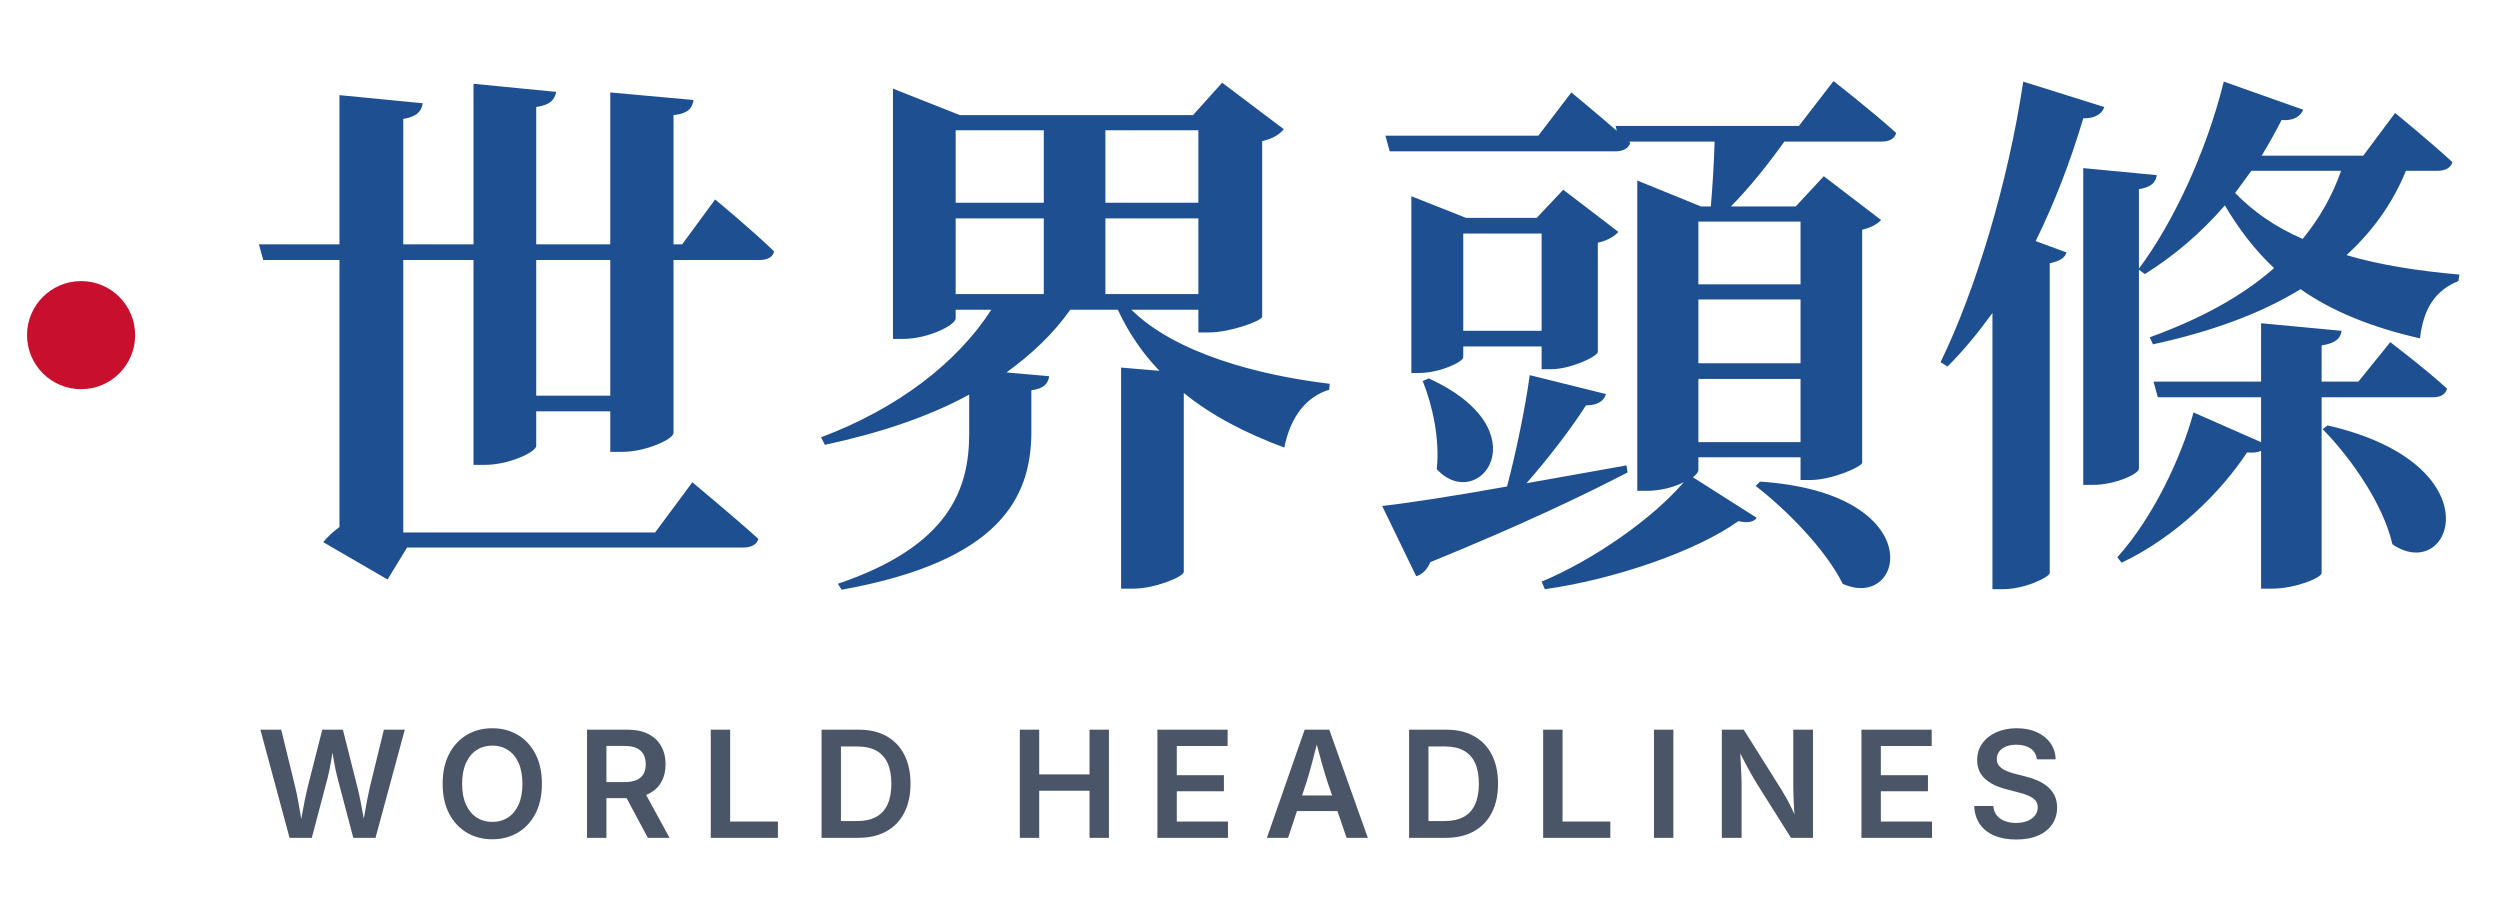
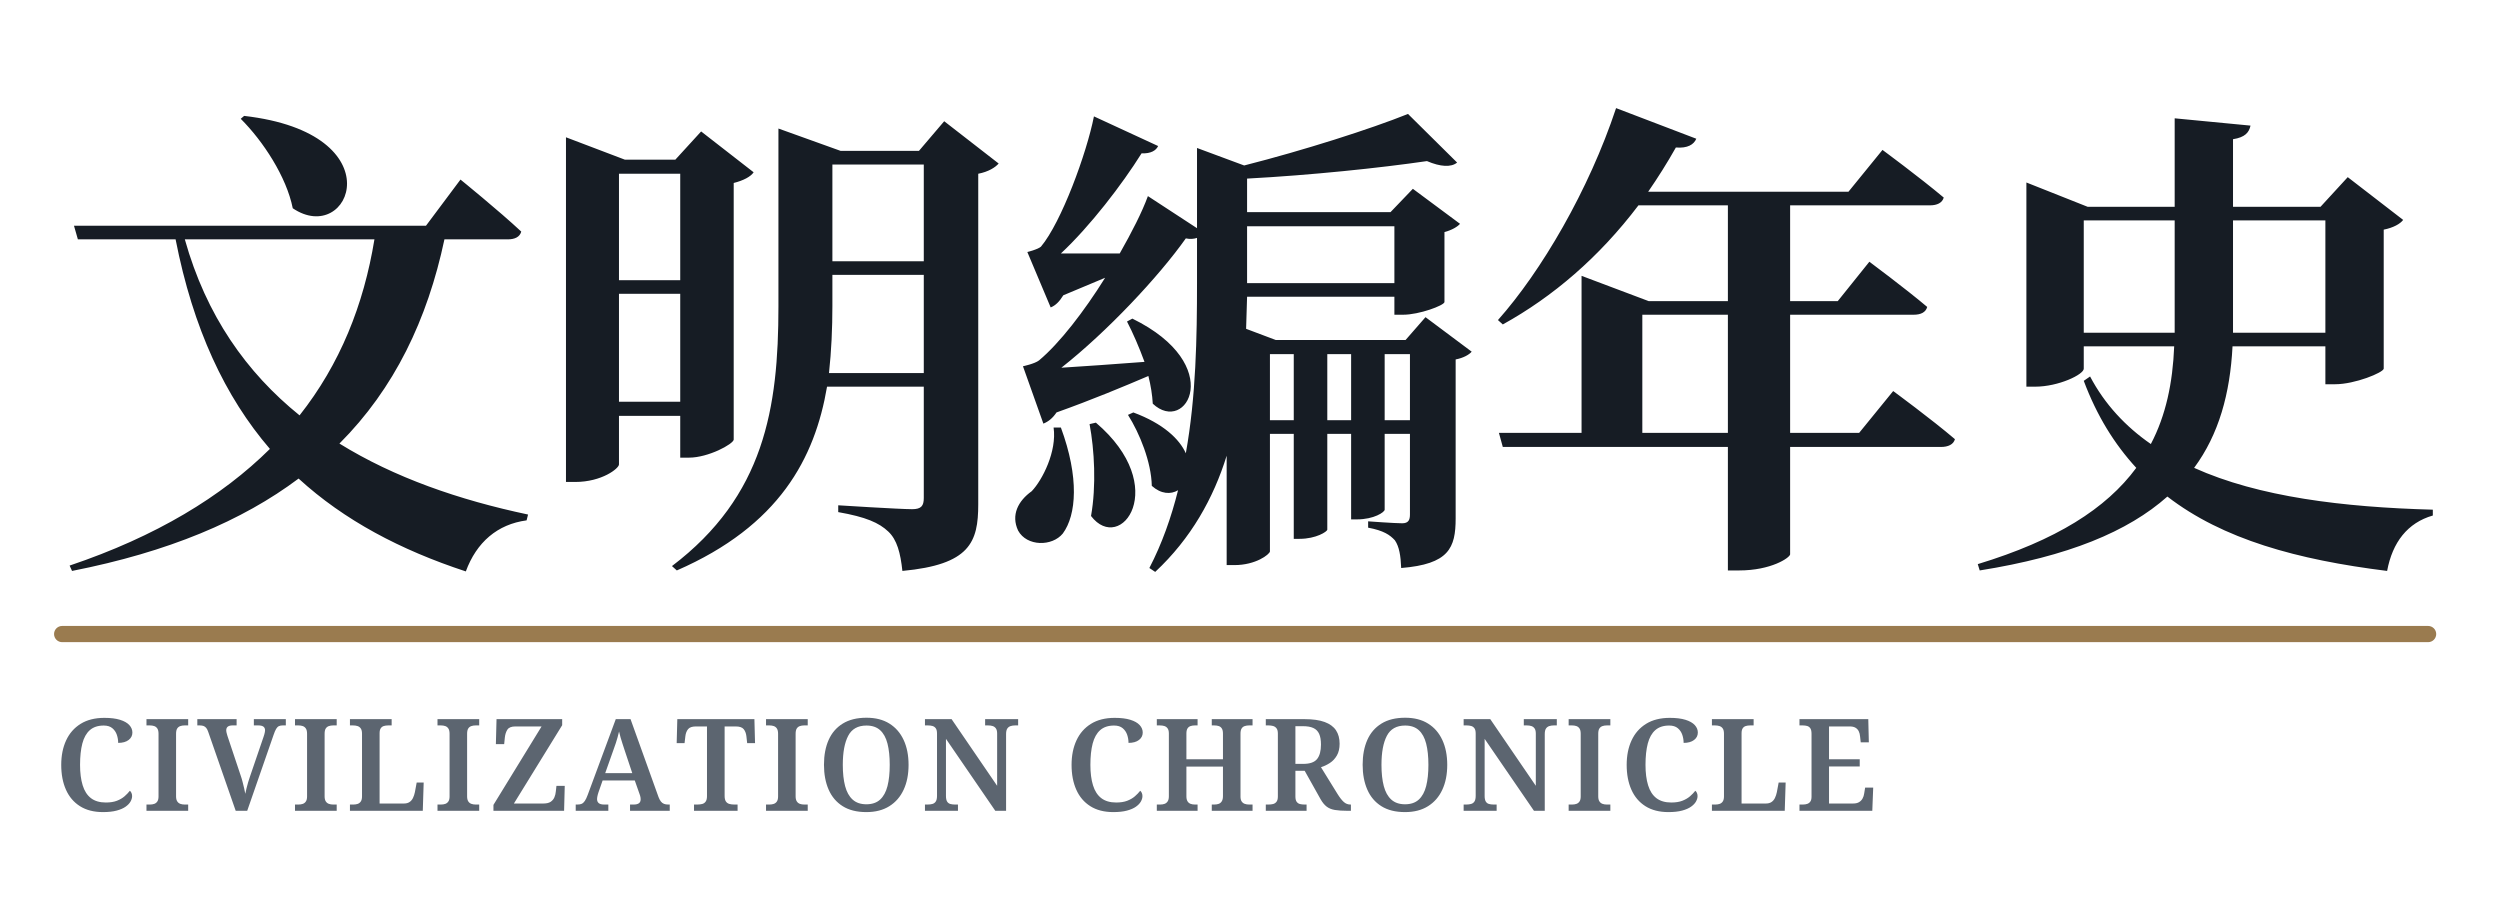
<svg xmlns="http://www.w3.org/2000/svg" viewBox="0 0 185 68" width="185" height="68" role="img" aria-label="文明編年史">
-   <rect x="2" y="20.8" width="8" height="8" rx="4" fill="#C8102E" />
-   <path fill="#1D4F91" d="M51.32 7.4 45.16 6.84V18.08H39.68V7.92C40.76 7.76 41.04 7.36 41.16 6.8L35.04 6.2V18.08H29.84V8.8C30.84 8.64 31.2 8.24 31.28 7.64L25.12 7.04V18.08H19.16L19.48 19.24H25.12V39.0C24.68 39.32 24.2 39.76 23.92 40.12L28.68 42.88L30.12 40.52H54.96C55.56 40.52 56.0 40.32 56.12 39.88C54.28 38.2 51.24 35.72 51.24 35.68L48.48 39.4H29.84V19.24H35.04V34.4H35.88C37.68 34.4 39.68 33.44 39.68 33.0V30.44H45.16V33.44H46.0C47.84 33.44 49.84 32.48 49.84 32.04V19.24H56.2C56.76 19.24 57.2 19.04 57.28 18.6C55.68 17.04 52.92 14.76 52.92 14.76L50.48 18.08H49.84V8.52C50.96 8.4 51.24 7.96 51.32 7.4ZM39.68 29.28V19.24H45.16V29.28ZM77.24 16.16V21.76H70.72V16.16ZM77.24 15.0H70.72V9.64H77.24ZM81.8 16.16H88.68V21.76H81.8ZM81.8 15.0V9.64H88.68V15.0ZM82.96 27.2V43.56H83.88C85.44 43.56 87.6 42.68 87.6 42.32V29.08C89.72 30.8 92.24 32.08 95.04 33.12C95.48 30.88 96.64 29.36 98.36 28.84L98.4 28.4C93.04 27.76 86.96 26.12 83.72 22.92H88.68V24.6H89.48C91.0 24.6 93.36 23.76 93.4 23.44V10.44C94.2 10.28 94.76 9.88 95.0 9.56L90.44 6.12L88.28 8.52H71.04L66.08 6.56V25.08H66.8C68.72 25.08 70.72 24.04 70.72 23.56V22.92H73.36C70.8 26.88 66.4 30.24 60.76 32.36L61.04 32.92C65.12 32.04 68.72 30.84 71.72 29.2V32.08C71.72 36.16 70.28 40.4 62.0 43.2L62.28 43.64C74.08 41.52 76.24 36.76 76.32 32.16V28.88C77.28 28.76 77.56 28.36 77.64 27.84L74.48 27.56C76.36 26.2 77.96 24.68 79.2 22.92H82.72C83.52 24.64 84.56 26.16 85.8 27.44ZM105.72 28.0 105.28 28.2C106.0 29.96 106.56 32.52 106.32 34.72C109.44 38.08 114.16 31.84 105.72 28.0ZM130.24 35.64 129.92 35.96C132.2 37.72 135.12 40.68 136.36 43.2C140.96 45.28 142.92 36.48 130.24 35.64ZM121.16 15.28V36.32H121.88C122.88 36.32 123.92 36.04 124.6 35.68C122.32 38.36 117.92 41.44 114.08 43.04L114.32 43.6C119.48 42.88 125.6 40.76 128.64 38.56C129.32 38.72 129.76 38.64 130.0 38.32L125.28 35.32C125.52 35.12 125.68 34.92 125.68 34.8V33.84H133.24V35.52H134.0C135.52 35.52 137.76 34.56 137.8 34.24V17.0C138.48 16.84 138.96 16.56 139.2 16.28L134.96 13.04L132.88 15.28H128.08C129.4 13.96 130.84 12.16 132.04 10.48H139.2C139.8 10.48 140.2 10.28 140.32 9.84C138.6 8.28 135.68 6.0 135.68 6.0L133.12 9.32H119.56L119.64 9.68C118.08 8.32 116.28 6.84 116.28 6.84L113.84 10.04H102.52L102.84 11.2H119.52C120.08 11.2 120.52 11.0 120.64 10.56L120.56 10.48H126.88C126.84 12.04 126.72 13.92 126.6 15.28H125.88L121.16 13.36ZM104.44 16.12V27.6H105.0C106.6 27.6 108.28 26.76 108.28 26.44V25.64H114.08V27.32H114.8C116.2 27.32 118.2 26.4 118.24 26.04V17.96C119.0 17.8 119.52 17.44 119.76 17.16L115.68 14.04L113.72 16.12H108.48L104.44 14.52ZM108.28 24.48V17.28H114.08V24.48ZM102.28 37.44 104.8 42.64C105.24 42.52 105.64 42.12 105.84 41.6C112.72 38.8 117.36 36.56 120.44 34.96L120.36 34.44L112.96 35.76C114.64 33.84 116.32 31.64 117.36 30.0C118.24 30.0 118.72 29.64 118.84 29.16L113.2 27.76C112.88 30.12 112.2 33.44 111.52 36.0C107.52 36.72 104.12 37.24 102.28 37.44ZM125.68 22.16H133.24V26.88H125.68ZM125.68 21.04V16.4H133.24V21.04ZM125.68 28.04H133.24V32.72H125.68ZM172.24 31.48 171.88 31.76C174.0 33.92 176.36 37.32 177.04 40.28C181.44 43.28 184.76 34.36 172.24 31.48ZM173.24 12.64C172.6 14.48 171.64 16.16 170.4 17.68C168.36 16.8 166.72 15.64 165.4 14.28L166.6 12.64ZM170.44 8.12 164.56 6.04C163.24 11.36 160.76 16.56 158.28 19.88V14.0C159.24 13.84 159.52 13.48 159.6 12.96L154.16 12.44V35.88H154.92C156.48 35.88 158.28 35.08 158.28 34.68V19.96L158.72 20.28C160.84 18.96 162.84 17.28 164.64 15.2C165.68 16.96 166.84 18.48 168.28 19.84C165.92 21.92 162.84 23.6 159.08 24.96L159.32 25.48C163.56 24.56 167.24 23.24 170.24 21.4C172.52 23.0 175.4 24.2 179.08 25.04C179.32 22.88 180.2 21.48 181.92 20.8L182.0 20.32C178.84 20.04 176.08 19.6 173.64 18.88C175.56 17.12 177.04 15.08 178.04 12.64H180.36C180.92 12.64 181.36 12.44 181.48 12.0C179.88 10.52 177.24 8.36 177.24 8.36L174.88 11.52H167.36C167.88 10.68 168.36 9.8 168.84 8.88C169.72 8.96 170.24 8.6 170.44 8.12ZM176.88 25.32 174.52 28.24H171.8V25.56C172.84 25.4 173.2 25.04 173.28 24.48L167.32 23.92V28.24H159.36L159.68 29.4H167.32V32.72L162.32 30.52C161.44 33.8 159.32 38.32 156.68 41.24L157.0 41.64C161.04 39.72 164.36 36.4 166.28 33.48C166.76 33.52 167.08 33.48 167.32 33.36V43.56H168.12C169.84 43.56 171.8 42.76 171.8 42.4V29.4H180.0C180.6 29.4 180.96 29.2 181.08 28.76C179.52 27.32 176.88 25.32 176.88 25.32ZM152.92 18.68 150.64 17.84C152.0 15.08 153.2 12.0 154.16 8.76C155.08 8.76 155.56 8.4 155.72 7.92L149.72 6.04C148.6 13.56 146.16 21.56 143.6 26.8L144.12 27.12C145.32 25.92 146.4 24.6 147.44 23.16V43.6H148.2C149.84 43.6 151.64 42.72 151.68 42.4V19.48C152.44 19.32 152.8 19.08 152.92 18.68Z" />
-   <path fill="#4A5568" d="M21.427 62.0 19.268 53.997H20.809L21.85 58.257Q21.96 58.718 22.053 59.228Q22.146 59.738 22.235 60.254Q22.324 60.77 22.407 61.264H22.173Q22.265 60.77 22.357 60.254Q22.449 59.738 22.55 59.228Q22.652 58.718 22.765 58.257L23.849 53.997H25.373L26.449 58.257Q26.567 58.718 26.666 59.228Q26.766 59.738 26.861 60.254Q26.957 60.77 27.049 61.264H26.803Q26.891 60.77 26.979 60.254Q27.067 59.738 27.164 59.228Q27.262 58.718 27.366 58.257L28.406 53.997H29.954L27.788 62.0H26.144L24.978 57.581Q24.819 56.961 24.696 56.237Q24.574 55.512 24.436 54.699H24.779Q24.63 55.484 24.522 56.197Q24.414 56.909 24.239 57.581L23.074 62.0ZM36.432 62.107Q35.383 62.107 34.551 61.619Q33.719 61.131 33.238 60.212Q32.756 59.293 32.756 58.004Q32.756 56.708 33.238 55.788Q33.719 54.867 34.551 54.379Q35.383 53.89 36.432 53.89Q37.481 53.89 38.31 54.379Q39.14 54.867 39.62 55.788Q40.101 56.708 40.101 58.004Q40.101 59.295 39.62 60.214Q39.14 61.133 38.31 61.62Q37.481 62.107 36.432 62.107ZM36.432 60.822Q37.084 60.822 37.586 60.498Q38.088 60.174 38.374 59.544Q38.66 58.914 38.66 58.004Q38.66 57.085 38.374 56.454Q38.088 55.823 37.586 55.499Q37.084 55.175 36.432 55.175Q35.778 55.175 35.274 55.501Q34.771 55.826 34.484 56.457Q34.197 57.088 34.197 58.004Q34.197 58.914 34.484 59.542Q34.771 60.171 35.274 60.496Q35.778 60.822 36.432 60.822ZM43.44 62.0V53.997H46.434Q47.353 53.997 47.981 54.319Q48.608 54.64 48.93 55.217Q49.252 55.794 49.252 56.557Q49.252 57.323 48.927 57.887Q48.602 58.45 47.97 58.756Q47.337 59.062 46.411 59.062H44.276V57.874H46.221Q46.766 57.874 47.11 57.72Q47.455 57.567 47.62 57.273Q47.786 56.98 47.786 56.557Q47.786 56.127 47.62 55.825Q47.455 55.522 47.109 55.36Q46.763 55.198 46.214 55.198H44.874V62.0ZM47.941 62.0 45.999 58.371H47.566L49.548 62.0ZM52.596 62.0V53.997H54.03V60.792H57.566V62.0ZM63.504 62.0H61.477V60.757H63.431Q64.272 60.757 64.834 60.451Q65.397 60.144 65.679 59.528Q65.961 58.912 65.961 57.99Q65.961 57.073 65.679 56.462Q65.396 55.851 64.844 55.546Q64.291 55.24 63.47 55.24H61.438V53.997H63.557Q64.751 53.997 65.605 54.476Q66.459 54.955 66.919 55.85Q67.378 56.746 67.378 57.99Q67.378 59.24 66.918 60.138Q66.458 61.037 65.59 61.519Q64.723 62.0 63.504 62.0ZM62.229 53.997V62.0H60.795V53.997ZM75.467 62.0V53.997H76.901V57.305H80.625V53.997H82.06V62.0H80.625V58.513H76.901V62.0ZM85.648 62.0V53.997H90.846V55.205H87.083V57.363H90.57V58.555H87.083V60.792H90.869V62.0ZM93.75 62.0 96.544 53.997H98.367L101.22 62.0H99.647L98.226 57.844Q98.018 57.198 97.791 56.386Q97.564 55.573 97.289 54.533H97.591Q97.324 55.58 97.105 56.399Q96.886 57.219 96.693 57.844L95.318 62.0ZM95.377 60.017V58.862H99.592V60.017ZM106.98 62.0H104.954V60.757H106.908Q107.748 60.757 108.311 60.451Q108.873 60.144 109.155 59.528Q109.437 58.912 109.437 57.99Q109.437 57.073 109.155 56.462Q108.873 55.851 108.32 55.546Q107.767 55.24 106.946 55.24H104.914V53.997H107.034Q108.228 53.997 109.082 54.476Q109.936 54.955 110.395 55.85Q110.855 56.746 110.855 57.99Q110.855 59.24 110.395 60.138Q109.934 61.037 109.067 61.519Q108.199 62.0 106.98 62.0ZM105.706 53.997V62.0H104.272V53.997ZM114.194 62.0V53.997H115.628V60.792H119.164V62.0ZM123.828 53.997V62.0H122.394V53.997ZM127.417 62.0V53.997H129.037L131.807 58.404Q131.979 58.678 132.173 59.025Q132.367 59.371 132.575 59.799Q132.784 60.227 132.99 60.748H132.829Q132.788 60.296 132.76 59.82Q132.732 59.344 132.717 58.917Q132.702 58.49 132.702 58.195V53.997H134.159V62.0H132.532L130.035 58.033Q129.8 57.65 129.589 57.28Q129.378 56.909 129.136 56.442Q128.895 55.974 128.552 55.312H128.754Q128.787 55.897 128.815 56.421Q128.843 56.945 128.86 57.358Q128.878 57.771 128.878 58.026V62.0ZM137.748 62.0V53.997H142.946V55.205H139.182V57.363H142.669V58.555H139.182V60.792H142.969V62.0ZM149.198 62.124Q148.269 62.124 147.582 61.834Q146.896 61.544 146.511 60.991Q146.126 60.437 146.093 59.646H147.506Q147.541 60.066 147.768 60.345Q147.996 60.623 148.366 60.76Q148.736 60.898 149.186 60.898Q149.659 60.898 150.021 60.754Q150.383 60.609 150.588 60.348Q150.793 60.086 150.793 59.743Q150.793 59.43 150.612 59.226Q150.431 59.022 150.106 58.882Q149.781 58.741 149.346 58.633L148.437 58.396Q147.437 58.139 146.874 57.616Q146.311 57.094 146.311 56.246Q146.311 55.539 146.693 55.008Q147.076 54.477 147.737 54.183Q148.398 53.89 149.235 53.89Q150.09 53.89 150.733 54.185Q151.375 54.481 151.739 55Q152.102 55.52 152.118 56.191H150.728Q150.674 55.675 150.267 55.392Q149.861 55.109 149.214 55.109Q148.764 55.109 148.438 55.245Q148.111 55.382 147.937 55.619Q147.763 55.857 147.763 56.161Q147.763 56.497 147.969 56.712Q148.175 56.926 148.49 57.055Q148.805 57.184 149.126 57.264L149.874 57.456Q150.318 57.561 150.738 57.74Q151.158 57.92 151.495 58.191Q151.831 58.462 152.028 58.847Q152.225 59.232 152.225 59.754Q152.225 60.457 151.867 60.992Q151.508 61.527 150.831 61.826Q150.154 62.124 149.198 62.124Z" />
+   <path fill="#161c24" d="M18.066 8.576 17.815 8.791C19.47 10.446 21.196 13.073 21.664 15.411C25.909 18.289 29.327 9.871 18.066 8.576ZM27.708 17.713C26.916 22.57 25.154 26.959 22.168 30.737C18.246 27.571 15.26 23.362 13.677 17.713ZM34.076 13.288 31.521 16.706H5.475L5.763 17.713H12.994C14.289 24.333 16.663 29.37 19.973 33.219C16.412 36.745 11.555 39.695 5.151 41.853L5.331 42.249C12.454 40.846 17.923 38.543 22.096 35.413C25.477 38.507 29.651 40.702 34.471 42.285C35.263 40.126 36.81 38.795 38.968 38.507L39.076 38.076C33.968 36.996 29.183 35.341 25.118 32.823C29.183 28.758 31.629 23.649 32.888 17.713H37.565C38.105 17.713 38.465 17.534 38.573 17.138C36.918 15.591 34.076 13.288 34.076 13.288Z M68.36 12.173V19.332H61.597V12.173ZM57.604 11.166V22.678C57.604 30.197 56.56 36.709 49.725 41.889L50.085 42.213C57.676 38.903 60.302 33.902 61.201 28.614H68.36V36.852C68.36 37.428 68.18 37.68 67.497 37.68C66.562 37.68 62.029 37.392 62.029 37.392V37.896C64.079 38.255 65.051 38.687 65.734 39.335C66.382 39.946 66.634 40.918 66.777 42.249C71.778 41.781 72.39 40.126 72.39 37.32V12.857C73.145 12.713 73.649 12.389 73.901 12.101L69.871 8.971L68.001 11.166H62.209L57.604 9.511ZM68.36 20.34V27.607H61.345C61.525 25.952 61.597 24.297 61.597 22.642V20.34ZM45.804 12.857H50.337V20.735H45.804ZM41.882 11.813V35.665H42.566C44.545 35.665 45.804 34.658 45.804 34.37V30.773H50.337V33.866H50.984C52.423 33.866 54.258 32.859 54.294 32.535V13.54C55.013 13.36 55.553 13.073 55.769 12.749L51.884 9.727L49.977 11.813H46.235L41.882 10.159ZM45.804 21.743H50.337V29.729H45.804Z M78.505 31.636H77.966C78.218 33.399 77.138 35.521 76.347 36.349C75.34 37.068 74.8 38.112 75.34 39.263C75.987 40.45 77.858 40.45 78.649 39.479C79.657 38.112 79.873 35.341 78.505 31.636ZM81.096 31.276 80.628 31.384C80.988 33.291 81.132 35.953 80.736 38.184C82.93 41.062 86.672 36.025 81.096 31.276ZM83.794 23.577 83.398 23.793C83.83 24.621 84.298 25.7 84.693 26.779C82.391 26.959 80.196 27.103 78.541 27.211C81.923 24.549 85.737 20.484 87.751 17.641C88.075 17.713 88.363 17.677 88.579 17.605V20.951C88.579 24.945 88.507 29.334 87.751 33.543C87.284 32.499 86.096 31.348 83.866 30.521L83.47 30.701C84.334 32.068 85.197 34.19 85.233 35.953C85.916 36.565 86.636 36.601 87.176 36.277C86.672 38.291 85.988 40.234 85.053 42.033L85.485 42.321C88.147 39.838 89.802 36.852 90.773 33.723V41.817H91.349C92.932 41.817 93.939 41.026 93.975 40.81V32.104H95.738V39.874H96.17C97.393 39.874 98.22 39.335 98.22 39.191V32.104H99.983V38.435H100.415C101.674 38.435 102.465 37.896 102.465 37.716V32.104H104.336V38.076C104.336 38.471 104.228 38.723 103.76 38.723C103.221 38.723 101.242 38.579 101.242 38.579V39.047C102.393 39.263 102.861 39.587 103.221 39.982C103.545 40.45 103.652 41.134 103.688 42.033C107.214 41.745 107.718 40.558 107.718 38.363V26.599C108.293 26.491 108.725 26.24 108.905 26.024L105.487 23.47L104.012 25.16H94.407L92.212 24.333L92.284 21.959H103.185V23.29H103.832C105.02 23.29 106.854 22.606 106.89 22.354V17.174C107.43 17.03 107.862 16.778 108.041 16.562L104.552 13.972L102.897 15.699H92.284V13.216C96.997 12.965 102.141 12.425 105.595 11.921C106.602 12.353 107.394 12.389 107.826 12.029L104.192 8.432C101.422 9.547 96.457 11.13 92.068 12.245L88.579 10.95V16.886L84.945 14.512C84.513 15.699 83.758 17.174 82.859 18.757H78.505C80.664 16.742 83.038 13.648 84.477 11.346C85.161 11.382 85.557 11.13 85.701 10.806L80.952 8.612C80.412 11.346 78.541 16.454 77.03 18.253C76.779 18.469 76.023 18.649 76.023 18.649L77.75 22.75C78.11 22.606 78.398 22.318 78.685 21.851L81.779 20.555C80.232 23.038 78.398 25.412 76.887 26.671C76.563 26.923 75.699 27.103 75.699 27.103L77.21 31.348C77.57 31.204 77.894 30.952 78.182 30.521C80.808 29.585 83.218 28.578 84.981 27.823C85.161 28.542 85.269 29.226 85.305 29.873C87.787 32.212 90.773 26.995 83.794 23.577ZM93.975 31.096V26.204H95.738V31.096ZM92.284 20.951V16.742H103.185V20.951ZM104.336 31.096H102.465V26.204H104.336ZM99.983 31.096H98.22V26.204H99.983Z M119.59 8C117.575 14.08 114.049 20.088 110.848 23.685L111.207 24.009C114.913 21.959 118.33 19.045 121.245 15.195H127.864V22.282H122.0L117.035 20.412V32.032H110.92L111.207 33.075H127.864V42.213H128.691C131.066 42.213 132.433 41.277 132.469 41.026V33.075H143.621C144.161 33.075 144.557 32.895 144.665 32.499C142.938 31.024 140.096 28.938 140.096 28.938L137.577 32.032H132.469V23.29H141.607C142.146 23.29 142.506 23.11 142.614 22.714C140.995 21.347 138.333 19.368 138.333 19.368L135.995 22.282H132.469V15.195H142.83C143.334 15.195 143.729 15.015 143.837 14.62C142.038 13.109 139.304 11.094 139.304 11.094L136.786 14.188H121.964C122.684 13.145 123.367 12.065 124.015 10.914C124.878 10.986 125.346 10.698 125.526 10.266ZM127.864 32.032H121.532V23.29H127.864Z M160.926 8.755V15.303H154.486L149.953 13.504V28.614H150.601C152.327 28.614 154.198 27.715 154.198 27.283V25.628H160.89C160.782 28.326 160.278 30.737 159.163 32.859C157.292 31.564 155.745 29.909 154.666 27.859L154.198 28.182C155.17 30.773 156.465 32.859 158.084 34.622C155.853 37.644 152.148 39.982 146.355 41.745L146.499 42.213C153.047 41.17 157.472 39.335 160.386 36.745C164.487 39.91 169.991 41.421 176.647 42.249C177.043 40.126 178.158 38.687 180.029 38.148V37.716C173.409 37.536 167.149 36.78 162.365 34.622C164.199 32.14 165.027 29.118 165.207 25.628H172.078V28.434H172.798C174.273 28.434 176.359 27.571 176.395 27.283V16.994C177.115 16.85 177.618 16.562 177.834 16.274L173.733 13.109L171.718 15.303H165.243V10.302C166.142 10.159 166.43 9.799 166.538 9.295ZM172.078 16.31V24.621H165.243V24.549V16.31ZM154.198 24.621V16.31H160.926V24.549V24.621Z" />
+   <rect x="4.00" y="46.32" width="176.28" height="1.2" rx="0.6" fill="#9a7b4f" />
+   <path fill="#5C6570" d="M7.624 60.095Q6.609 60.095 5.918 59.658Q5.228 59.221 4.88 58.437Q4.531 57.654 4.531 56.599Q4.531 55.573 4.893 54.789Q5.256 54.005 5.967 53.564Q6.679 53.122 7.724 53.122Q8.422 53.122 8.882 53.265Q9.342 53.408 9.569 53.655Q9.797 53.903 9.797 54.21Q9.797 54.545 9.517 54.759Q9.237 54.974 8.745 54.974Q8.745 54.669 8.646 54.375Q8.546 54.081 8.313 53.886Q8.079 53.69 7.675 53.69Q7.034 53.69 6.648 54.03Q6.263 54.37 6.093 55.02Q5.924 55.67 5.924 56.599Q5.924 57.486 6.117 58.112Q6.309 58.739 6.73 59.063Q7.152 59.386 7.832 59.386Q8.315 59.386 8.649 59.257Q8.984 59.127 9.216 58.927Q9.448 58.726 9.61 58.517Q9.682 58.571 9.729 58.677Q9.776 58.782 9.776 58.911Q9.776 59.105 9.661 59.311Q9.546 59.517 9.296 59.694Q9.046 59.872 8.634 59.983Q8.221 60.095 7.624 60.095Z M10.839 60.0V59.536H11.099Q11.27 59.536 11.413 59.487Q11.556 59.438 11.644 59.307Q11.731 59.177 11.731 58.938V54.3Q11.731 54.044 11.644 53.912Q11.556 53.779 11.413 53.73Q11.27 53.681 11.099 53.681H10.839V53.217H13.925V53.681H13.658Q13.483 53.681 13.338 53.732Q13.194 53.783 13.111 53.913Q13.029 54.044 13.029 54.303V58.931Q13.029 59.167 13.115 59.301Q13.201 59.434 13.345 59.485Q13.49 59.536 13.658 59.536H13.925V60.0Z M15.407 54.154Q15.344 53.964 15.257 53.862Q15.169 53.76 15.054 53.72Q14.939 53.681 14.784 53.681H14.602V53.217H17.509V53.681H17.205Q16.978 53.681 16.859 53.77Q16.741 53.858 16.741 54.048Q16.741 54.102 16.754 54.171Q16.766 54.24 16.789 54.308Q16.811 54.375 16.83 54.454L17.821 57.422Q17.892 57.622 17.951 57.859Q18.009 58.095 18.064 58.321Q18.119 58.547 18.152 58.741Q18.19 58.554 18.241 58.339Q18.293 58.125 18.36 57.895Q18.427 57.665 18.507 57.439L19.501 54.531Q19.536 54.435 19.56 54.345Q19.585 54.255 19.599 54.178Q19.614 54.102 19.614 54.047Q19.614 53.862 19.493 53.771Q19.372 53.681 19.12 53.681H18.785V53.217H21.151V53.681H20.916Q20.749 53.681 20.636 53.735Q20.523 53.788 20.433 53.94Q20.343 54.091 20.242 54.391L18.293 60.0H17.442Z M21.83 60.0V59.536H22.091Q22.261 59.536 22.405 59.487Q22.548 59.438 22.635 59.307Q22.723 59.177 22.723 58.938V54.3Q22.723 54.044 22.635 53.912Q22.548 53.779 22.405 53.73Q22.261 53.681 22.091 53.681H21.83V53.217H24.916V53.681H24.649Q24.474 53.681 24.33 53.732Q24.185 53.783 24.103 53.913Q24.021 54.044 24.021 54.303V58.931Q24.021 59.167 24.106 59.301Q24.192 59.434 24.337 59.485Q24.481 59.536 24.649 59.536H24.916V60.0Z M25.896 60.0V59.536H26.157Q26.327 59.536 26.471 59.487Q26.614 59.438 26.701 59.306Q26.789 59.174 26.789 58.934V54.293Q26.789 54.04 26.699 53.91Q26.61 53.779 26.462 53.73Q26.314 53.681 26.129 53.681H25.896V53.217H28.982V53.681H28.736Q28.54 53.681 28.397 53.727Q28.254 53.773 28.172 53.899Q28.09 54.025 28.09 54.262V59.46H29.897Q30.141 59.46 30.303 59.352Q30.465 59.245 30.559 59.052Q30.653 58.859 30.702 58.622L30.834 57.91H31.352L31.286 60.0Z M32.375 60.0V59.536H32.636Q32.806 59.536 32.95 59.487Q33.093 59.438 33.18 59.307Q33.268 59.177 33.268 58.938V54.3Q33.268 54.044 33.18 53.912Q33.093 53.779 32.95 53.73Q32.806 53.681 32.636 53.681H32.375V53.217H35.461V53.681H35.194Q35.019 53.681 34.875 53.732Q34.73 53.783 34.648 53.913Q34.566 54.044 34.566 54.303V58.931Q34.566 59.167 34.651 59.301Q34.737 59.434 34.882 59.485Q35.026 59.536 35.194 59.536H35.461V60.0Z M36.515 60.0V59.562L40.077 53.757H38.135Q37.7 53.757 37.547 53.993Q37.394 54.229 37.356 54.591L37.309 55.064H36.695L36.743 53.217H41.601V53.665L38.029 59.46H40.211Q40.561 59.46 40.75 59.332Q40.939 59.204 41.025 59.003Q41.111 58.801 41.13 58.575L41.177 58.153H41.791L41.743 60.0Z M42.603 60.0V59.536H42.743Q42.923 59.536 43.047 59.481Q43.171 59.425 43.276 59.271Q43.382 59.116 43.489 58.826L45.567 53.217H46.66L48.732 58.985Q48.811 59.191 48.907 59.312Q49.003 59.433 49.135 59.485Q49.267 59.536 49.444 59.536H49.561V60.0H46.623V59.536H46.9Q47.137 59.536 47.273 59.446Q47.409 59.355 47.409 59.138Q47.409 59.067 47.396 59.002Q47.383 58.936 47.365 58.869Q47.347 58.802 47.322 58.746L46.973 57.753H44.594L44.285 58.638Q44.259 58.714 44.235 58.804Q44.211 58.893 44.197 58.976Q44.182 59.058 44.182 59.129Q44.182 59.332 44.31 59.434Q44.437 59.536 44.71 59.536H45.017V60.0ZM44.785 57.213H46.788L46.216 55.496Q46.139 55.252 46.062 55.025Q45.985 54.797 45.923 54.575Q45.86 54.353 45.81 54.132Q45.762 54.35 45.702 54.557Q45.642 54.764 45.575 54.978Q45.507 55.191 45.414 55.438Z M51.357 60.0V59.536H51.606Q51.805 59.536 51.965 59.493Q52.125 59.451 52.221 59.315Q52.317 59.18 52.317 58.91V53.757H51.5Q51.08 53.757 50.918 53.957Q50.756 54.157 50.718 54.471L50.657 54.992H50.074L50.121 53.217H55.826L55.873 54.992H55.29L55.232 54.471Q55.194 54.157 55.033 53.957Q54.871 53.757 54.444 53.757H53.622V58.893Q53.622 59.17 53.716 59.308Q53.81 59.447 53.974 59.491Q54.137 59.536 54.332 59.536H54.581V60.0Z M56.686 60.0V59.536H56.946Q57.117 59.536 57.26 59.487Q57.403 59.438 57.491 59.307Q57.578 59.177 57.578 58.938V54.3Q57.578 54.044 57.491 53.912Q57.403 53.779 57.26 53.73Q57.117 53.681 56.946 53.681H56.686V53.217H59.772V53.681H59.505Q59.33 53.681 59.185 53.732Q59.041 53.783 58.958 53.913Q58.876 54.044 58.876 54.303V58.931Q58.876 59.167 58.962 59.301Q59.048 59.434 59.192 59.485Q59.337 59.536 59.505 59.536H59.772V60.0Z M64.11 60.095Q63.055 60.095 62.36 59.658Q61.664 59.221 61.319 58.432Q60.974 57.644 60.974 56.59Q60.974 55.535 61.319 54.756Q61.664 53.977 62.365 53.545Q63.066 53.112 64.12 53.112Q65.124 53.112 65.816 53.545Q66.509 53.977 66.871 54.761Q67.234 55.544 67.234 56.599Q67.234 57.654 66.871 58.437Q66.509 59.221 65.812 59.658Q65.116 60.095 64.11 60.095ZM64.11 59.517Q64.75 59.517 65.129 59.169Q65.508 58.82 65.674 58.17Q65.84 57.519 65.84 56.599Q65.84 55.679 65.674 55.028Q65.508 54.376 65.129 54.033Q64.75 53.69 64.12 53.69Q63.162 53.69 62.765 54.452Q62.367 55.214 62.367 56.599Q62.367 57.519 62.538 58.17Q62.709 58.82 63.094 59.169Q63.478 59.517 64.11 59.517Z M68.447 60.0V59.536H68.639Q68.84 59.536 68.999 59.492Q69.157 59.448 69.248 59.309Q69.339 59.17 69.339 58.893V54.286Q69.339 54.018 69.245 53.891Q69.151 53.763 69 53.722Q68.848 53.681 68.67 53.681H68.447V53.217H70.418L73.788 58.149V54.286Q73.788 54.032 73.696 53.903Q73.604 53.773 73.455 53.727Q73.307 53.681 73.125 53.681H72.899V53.217H75.342V53.681H75.116Q74.931 53.681 74.778 53.732Q74.625 53.783 74.537 53.918Q74.45 54.054 74.45 54.324V60.0H73.652L70.001 54.675V58.893Q70.001 59.17 70.083 59.309Q70.165 59.448 70.318 59.492Q70.472 59.536 70.663 59.536H70.889V60.0Z M82.389 60.095Q81.374 60.095 80.683 59.658Q79.993 59.221 79.645 58.437Q79.296 57.654 79.296 56.599Q79.296 55.573 79.658 54.789Q80.021 54.005 80.732 53.564Q81.444 53.122 82.489 53.122Q83.187 53.122 83.647 53.265Q84.107 53.408 84.334 53.655Q84.562 53.903 84.562 54.21Q84.562 54.545 84.282 54.759Q84.002 54.974 83.51 54.974Q83.51 54.669 83.411 54.375Q83.311 54.081 83.078 53.886Q82.844 53.69 82.44 53.69Q81.799 53.69 81.413 54.03Q81.028 54.37 80.858 55.02Q80.689 55.67 80.689 56.599Q80.689 57.486 80.882 58.112Q81.074 58.739 81.495 59.063Q81.917 59.386 82.597 59.386Q83.08 59.386 83.414 59.257Q83.749 59.127 83.981 58.927Q84.213 58.726 84.375 58.517Q84.447 58.571 84.494 58.677Q84.541 58.782 84.541 58.911Q84.541 59.105 84.426 59.311Q84.311 59.517 84.061 59.694Q83.811 59.872 83.399 59.983Q82.986 60.095 82.389 60.095Z M85.604 60.0V59.536H85.864Q86.045 59.536 86.187 59.482Q86.328 59.427 86.412 59.294Q86.496 59.16 86.496 58.927V54.276Q86.496 54.032 86.404 53.903Q86.312 53.773 86.163 53.727Q86.015 53.681 85.833 53.681H85.604V53.217H88.621V53.681H88.416Q88.241 53.681 88.098 53.73Q87.955 53.779 87.875 53.907Q87.794 54.034 87.794 54.283V56.188H90.499V54.293Q90.499 54.04 90.416 53.91Q90.334 53.779 90.191 53.73Q90.048 53.681 89.856 53.681H89.671V53.217H92.689V53.681H92.429Q92.254 53.681 92.108 53.73Q91.961 53.779 91.879 53.91Q91.797 54.04 91.797 54.293V58.951Q91.797 59.178 91.884 59.308Q91.971 59.437 92.114 59.486Q92.257 59.536 92.429 59.536H92.689V60.0H89.671V59.536H89.86Q90.048 59.536 90.191 59.482Q90.334 59.427 90.416 59.289Q90.499 59.15 90.499 58.907V56.728H87.794V58.927Q87.794 59.16 87.875 59.294Q87.955 59.427 88.098 59.482Q88.241 59.536 88.416 59.536H88.621V60.0Z M93.669 60.0V59.536H93.878Q94.057 59.536 94.21 59.497Q94.364 59.457 94.463 59.328Q94.562 59.199 94.562 58.941V54.286Q94.562 54.018 94.459 53.891Q94.357 53.763 94.202 53.722Q94.046 53.681 93.878 53.681H93.669V53.217H96.539Q97.451 53.217 98.024 53.428Q98.596 53.639 98.864 54.043Q99.131 54.447 99.131 55.037Q99.131 55.554 98.931 55.902Q98.731 56.251 98.417 56.456Q98.104 56.662 97.752 56.773L98.975 58.752Q99.225 59.153 99.438 59.344Q99.651 59.536 99.925 59.536H99.967V60.0H99.721Q99.146 60.0 98.778 59.937Q98.411 59.873 98.171 59.688Q97.93 59.503 97.725 59.145L96.546 57.038H95.86V58.941Q95.86 59.199 95.95 59.328Q96.041 59.457 96.192 59.497Q96.344 59.536 96.526 59.536H96.687V60.0ZM96.439 56.527Q97.176 56.527 97.464 56.168Q97.752 55.81 97.752 55.096Q97.752 54.604 97.617 54.305Q97.481 54.007 97.187 53.872Q96.893 53.738 96.42 53.738H95.86V56.527Z M103.972 60.095Q102.917 60.095 102.222 59.658Q101.526 59.221 101.181 58.432Q100.836 57.644 100.836 56.59Q100.836 55.535 101.181 54.756Q101.526 53.977 102.227 53.545Q102.928 53.112 103.982 53.112Q104.986 53.112 105.678 53.545Q106.371 53.977 106.733 54.761Q107.096 55.544 107.096 56.599Q107.096 57.654 106.733 58.437Q106.371 59.221 105.674 59.658Q104.978 60.095 103.972 60.095ZM103.972 59.517Q104.612 59.517 104.991 59.169Q105.37 58.82 105.536 58.17Q105.702 57.519 105.702 56.599Q105.702 55.679 105.536 55.028Q105.37 54.376 104.991 54.033Q104.612 53.69 103.982 53.69Q103.024 53.69 102.627 54.452Q102.229 55.214 102.229 56.599Q102.229 57.519 102.4 58.17Q102.571 58.82 102.956 59.169Q103.34 59.517 103.972 59.517Z M108.309 60.0V59.536H108.501Q108.702 59.536 108.861 59.492Q109.019 59.448 109.11 59.309Q109.201 59.17 109.201 58.893V54.286Q109.201 54.018 109.107 53.891Q109.013 53.763 108.862 53.722Q108.71 53.681 108.532 53.681H108.309V53.217H110.28L113.65 58.149V54.286Q113.65 54.032 113.558 53.903Q113.466 53.773 113.317 53.727Q113.169 53.681 112.987 53.681H112.761V53.217H115.204V53.681H114.978Q114.793 53.681 114.64 53.732Q114.487 53.783 114.399 53.918Q114.312 54.054 114.312 54.324V60.0H113.514L109.863 54.675V58.893Q109.863 59.17 109.945 59.309Q110.027 59.448 110.18 59.492Q110.334 59.536 110.525 59.536H110.751V60.0Z M116.08 60.0V59.536H116.34Q116.511 59.536 116.654 59.487Q116.797 59.438 116.885 59.307Q116.972 59.177 116.972 58.938V54.3Q116.972 54.044 116.885 53.912Q116.797 53.779 116.654 53.73Q116.511 53.681 116.34 53.681H116.08V53.217H119.166V53.681H118.899Q118.724 53.681 118.579 53.732Q118.435 53.783 118.352 53.913Q118.27 54.044 118.27 54.303V58.931Q118.27 59.167 118.356 59.301Q118.442 59.434 118.586 59.485Q118.731 59.536 118.899 59.536H119.166V60.0Z M123.467 60.095Q122.452 60.095 121.761 59.658Q121.071 59.221 120.723 58.437Q120.374 57.654 120.374 56.599Q120.374 55.573 120.736 54.789Q121.099 54.005 121.81 53.564Q122.522 53.122 123.567 53.122Q124.265 53.122 124.725 53.265Q125.185 53.408 125.412 53.655Q125.64 53.903 125.64 54.21Q125.64 54.545 125.36 54.759Q125.08 54.974 124.588 54.974Q124.588 54.669 124.489 54.375Q124.389 54.081 124.156 53.886Q123.922 53.69 123.518 53.69Q122.877 53.69 122.491 54.03Q122.106 54.37 121.936 55.02Q121.767 55.67 121.767 56.599Q121.767 57.486 121.96 58.112Q122.152 58.739 122.573 59.063Q122.995 59.386 123.675 59.386Q124.158 59.386 124.492 59.257Q124.827 59.127 125.059 58.927Q125.291 58.726 125.453 58.517Q125.525 58.571 125.572 58.677Q125.619 58.782 125.619 58.911Q125.619 59.105 125.504 59.311Q125.389 59.517 125.139 59.694Q124.889 59.872 124.477 59.983Q124.064 60.095 123.467 60.095Z M126.682 60.0V59.536H126.942Q127.113 59.536 127.256 59.487Q127.399 59.438 127.487 59.306Q127.574 59.174 127.574 58.934V54.293Q127.574 54.04 127.485 53.91Q127.396 53.779 127.247 53.73Q127.099 53.681 126.915 53.681H126.682V53.217H129.768V53.681H129.521Q129.326 53.681 129.183 53.727Q129.039 53.773 128.957 53.899Q128.876 54.025 128.876 54.262V59.46H130.682Q130.926 59.46 131.088 59.352Q131.25 59.245 131.344 59.052Q131.438 58.859 131.487 58.622L131.62 57.91H132.138L132.071 60.0Z M133.161 60.0V59.536H133.414Q133.596 59.536 133.739 59.486Q133.882 59.437 133.968 59.311Q134.053 59.185 134.053 58.961V54.303Q134.053 54.027 133.966 53.896Q133.878 53.766 133.732 53.723Q133.585 53.681 133.407 53.681H133.161V53.217H138.253L138.294 54.934H137.694L137.646 54.502Q137.627 54.276 137.546 54.11Q137.464 53.945 137.305 53.851Q137.147 53.757 136.882 53.757H135.348V56.188H137.62V56.719H135.348V59.46H137.133Q137.403 59.46 137.57 59.359Q137.736 59.259 137.829 59.091Q137.922 58.924 137.95 58.715L138.02 58.283H138.617L138.55 60.0Z" />
</svg>
